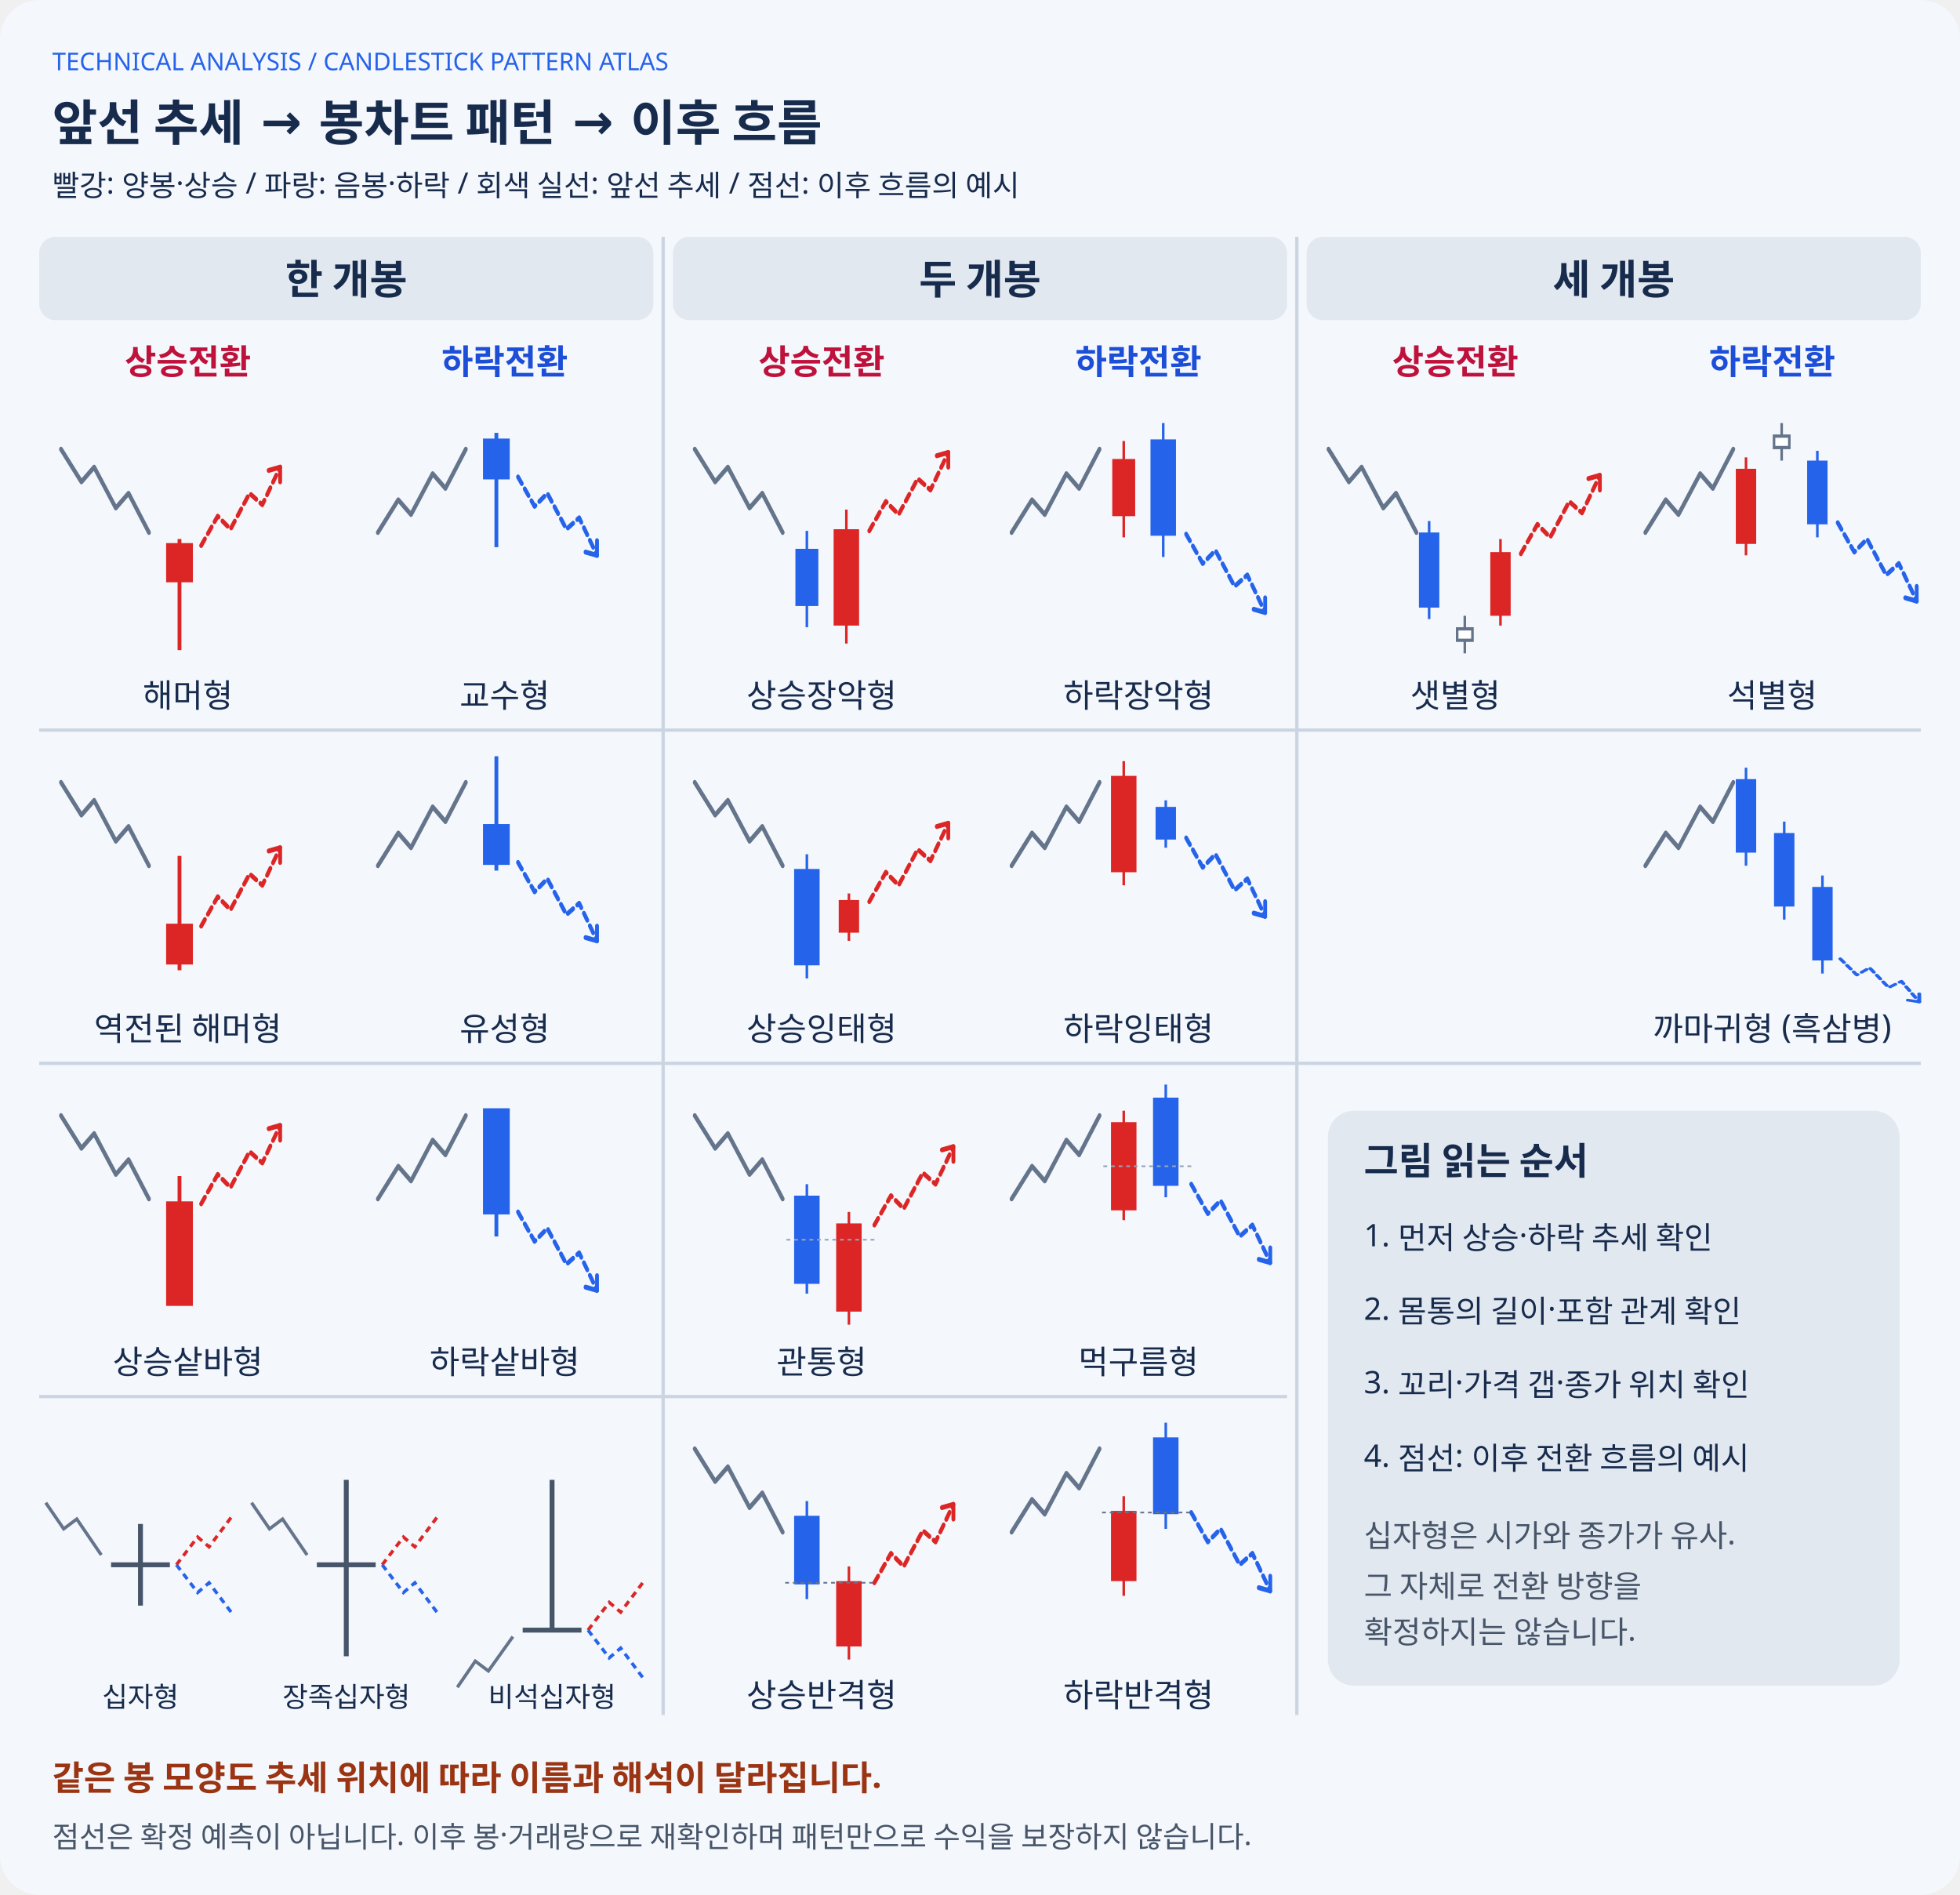
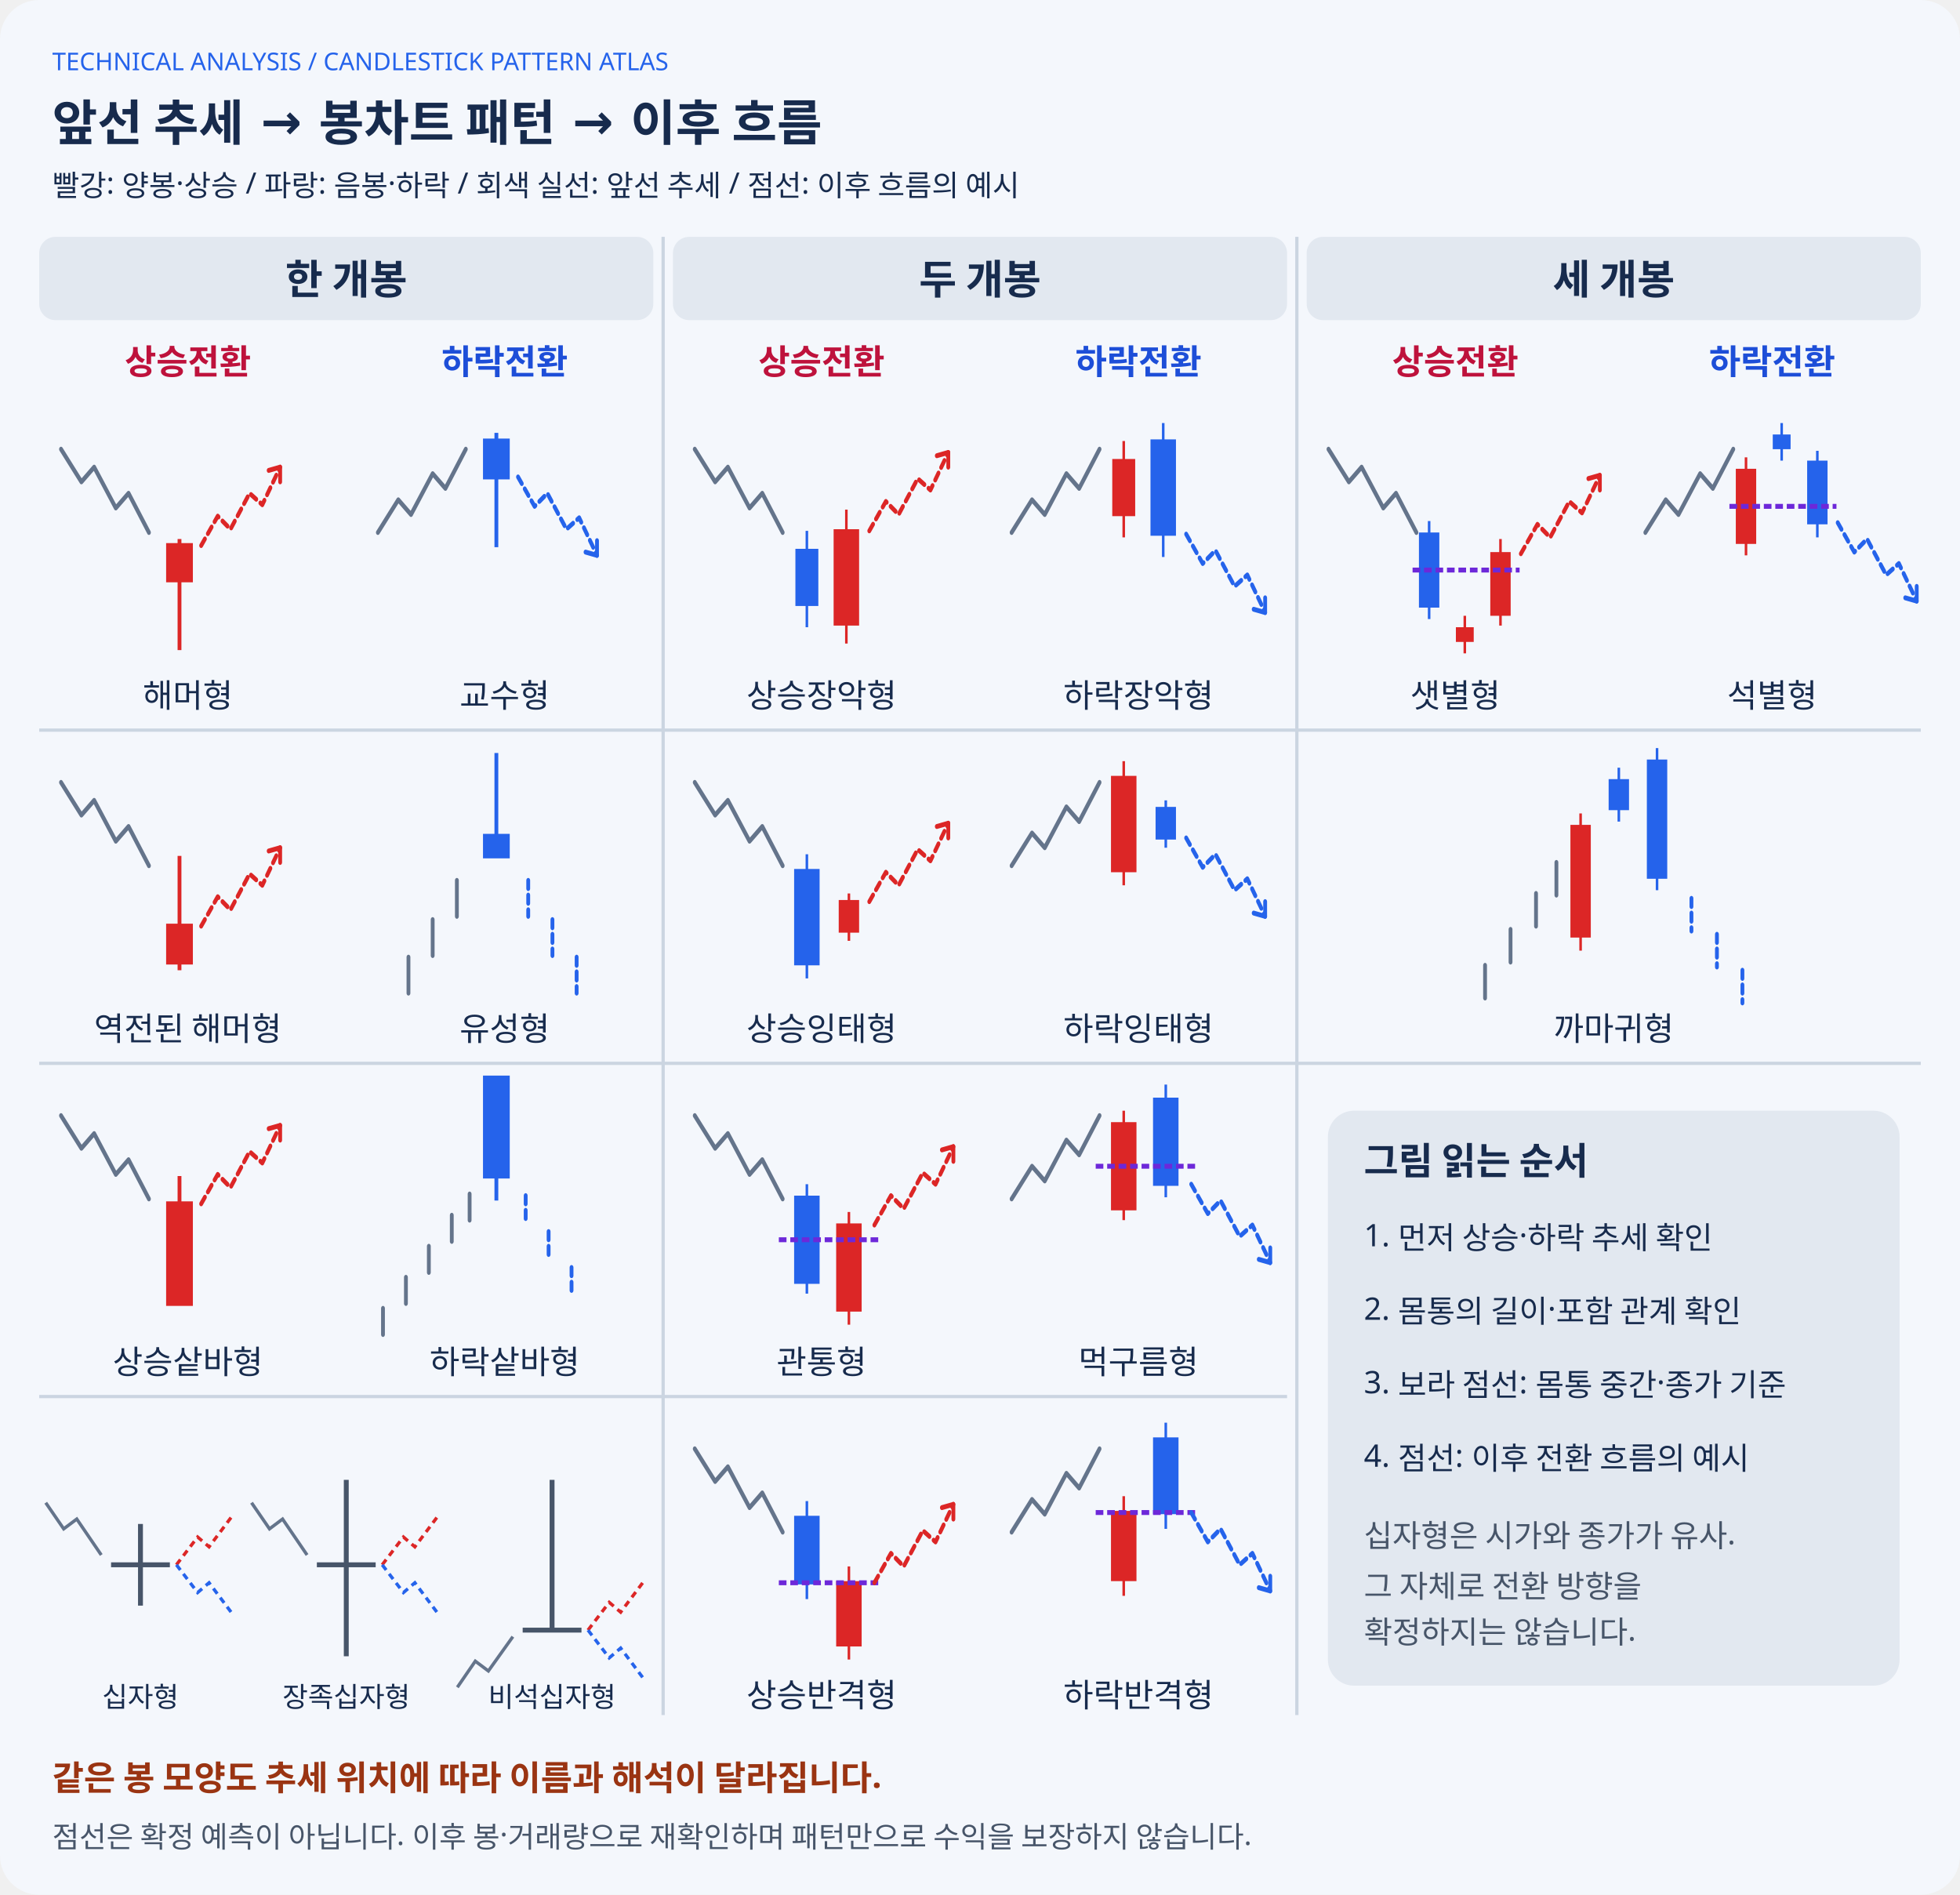
<svg xmlns="http://www.w3.org/2000/svg" width="1200" height="1160" viewBox="0 0 1200 1160" role="img" aria-labelledby="title desc">
  <defs>
    <g id="after-up" fill="none" stroke="#dc2626" stroke-width="3" stroke-dasharray="5 4" stroke-linecap="round" stroke-linejoin="round">
      <path d="M0 0L13 -18L23 -10L38 -32L48 -25L62 -48" />
      <path d="M53 -46L62 -48L62 -39" stroke-dasharray="none" />
    </g>
    <g id="after-down" fill="none" stroke="#2563eb" stroke-width="3" stroke-dasharray="5 4" stroke-linecap="round" stroke-linejoin="round">
      <path d="M0 0L13 18L23 10L38 32L48 25L62 48" />
      <path d="M53 46L62 48L62 39" stroke-dasharray="none" />
    </g>
    <g id="fall" fill="none" stroke="#64748b" stroke-width="3" stroke-linecap="round" stroke-linejoin="round">
      <path d="M12 28L28 48L38 39L55 64L65 55L81 79" />
    </g>
    <g id="rise" fill="none" stroke="#64748b" stroke-width="3" stroke-linecap="round" stroke-linejoin="round">
      <path d="M12 79L28 59L38 68L55 43L65 52L81 28" />
    </g>
    <g id="hammer" stroke="#dc2626" stroke-width="3">
      <path d="M105 83V151" />
      <path d="M96 87H114V108H96Z" fill="#dc2626" />
    </g>
    <g id="hanging" stroke="#2563eb" stroke-width="3">
      <path d="M105 18V88" />
      <path d="M96 23H114V45H96Z" fill="#2563eb" />
    </g>
    <g id="inverted" stroke="#dc2626" stroke-width="3">
      <path d="M105 73V143" />
      <path d="M96 116H114V138H96Z" fill="#dc2626" />
    </g>
    <g id="shooting" stroke="#2563eb" stroke-width="3">
-       <path d="M105 12V82" />
-       <path d="M96 55H114V77H96Z" fill="#2563eb" />
+       <path d="M105 10V61" />
+       <path d="M96 61H114V73H96Z" fill="#2563eb" />
    </g>
    <g id="bull-belt" stroke="#dc2626" stroke-width="3">
      <path d="M105 65V82" />
      <path d="M96 82H114V143H96Z" fill="#dc2626" />
    </g>
    <g id="bear-belt" stroke="#2563eb" stroke-width="3">
-       <path d="M105 87V102" />
-       <path d="M96 25H114V87H96Z" fill="#2563eb" />
+       <path d="M105 65V80" />
+       <path d="M96 5H114V65H96Z" fill="#2563eb" />
    </g>
    <g id="bull-engulf">
      <g stroke="#2563eb" stroke-width="2">
        <path d="M100 78V137" />
        <path d="M92 90H108V123H92Z" fill="#2563eb" />
      </g>
      <g stroke="#dc2626" stroke-width="2">
        <path d="M131 65V147" />
        <path d="M122 78H140V135H122Z" fill="#dc2626" />
      </g>
    </g>
    <g id="bear-engulf">
      <g stroke="#dc2626" stroke-width="2">
        <path d="M100 23V82" />
        <path d="M92 35H108V68H92Z" fill="#dc2626" />
      </g>
      <g stroke="#2563eb" stroke-width="2">
        <path d="M131 12V94" />
        <path d="M122 23H140V80H122Z" fill="#2563eb" />
      </g>
    </g>
    <g id="bull-harami">
      <g stroke="#2563eb" stroke-width="2">
        <path d="M100 72V148" />
        <path d="M91 82H109V139H91Z" fill="#2563eb" />
      </g>
      <g stroke="#dc2626" stroke-width="2">
        <path d="M133 96V125" />
        <path d="M126 101H140V119H126Z" fill="#dc2626" />
      </g>
    </g>
    <g id="bear-harami">
      <g stroke="#dc2626" stroke-width="2">
        <path d="M100 15V91" />
        <path d="M91 25H109V82H91Z" fill="#dc2626" />
      </g>
      <g stroke="#2563eb" stroke-width="2">
        <path d="M133 39V68" />
        <path d="M126 44H140V62H126Z" fill="#2563eb" />
      </g>
    </g>
    <g id="piercing">
      <g stroke="#2563eb" stroke-width="2">
        <path d="M100 70V137" />
        <path d="M91 78H109V130H91Z" fill="#2563eb" />
      </g>
      <g stroke="#dc2626" stroke-width="2">
        <path d="M133 87V156" />
        <path d="M124 95H142V147H124Z" fill="#dc2626" />
      </g>
-       <path d="M84 104H153" stroke="#94a3b8" stroke-dasharray="3 3" />
+       <path d="M78 104H158" fill="none" stroke="#6d28d9" stroke-width="3" stroke-dasharray="6 3" />
    </g>
    <g id="dark-cloud">
      <g stroke="#dc2626" stroke-width="2">
        <path d="M100 25V92" />
        <path d="M91 33H109V85H91Z" fill="#dc2626" />
      </g>
      <g stroke="#2563eb" stroke-width="2">
        <path d="M133 9V78" />
        <path d="M124 18H142V70H124Z" fill="#2563eb" />
      </g>
-       <path d="M84 59H153" stroke="#94a3b8" stroke-dasharray="3 3" />
+       <path d="M78 59H158" fill="none" stroke="#6d28d9" stroke-width="3" stroke-dasharray="6 3" />
    </g>
    <g id="bull-counter">
      <g stroke="#2563eb" stroke-width="2">
        <path d="M100 60V120" />
        <path d="M91 70H109V110H91Z" fill="#2563eb" />
      </g>
      <g stroke="#dc2626" stroke-width="2">
        <path d="M133 100V157" />
        <path d="M124 110H142V148H124Z" fill="#dc2626" />
      </g>
-       <path d="M83 110H153" stroke="#64748b" stroke-dasharray="3 3" />
+       <path d="M78 110H158" fill="none" stroke="#6d28d9" stroke-width="3" stroke-dasharray="6 3" />
    </g>
    <g id="bear-counter">
      <g stroke="#dc2626" stroke-width="2">
        <path d="M100 57V118" />
        <path d="M91 67H109V108H91Z" fill="#dc2626" />
      </g>
      <g stroke="#2563eb" stroke-width="2">
        <path d="M133 12V77" />
        <path d="M124 22H142V67H124Z" fill="#2563eb" />
      </g>
-       <path d="M83 67H153" stroke="#64748b" stroke-dasharray="3 3" />
+       <path d="M78 67H158" fill="none" stroke="#6d28d9" stroke-width="3" stroke-dasharray="6 3" />
    </g>
    <g id="morning">
      <g stroke="#2563eb" stroke-width="2">
        <path d="M91 72V132" />
        <path d="M84 80H98V124H84Z" fill="#2563eb" />
      </g>
-       <g stroke="#64748b" stroke-width="2">
+       <g stroke="#dc2626" stroke-width="2">
        <path d="M119 130V153" />
-         <path d="M113 138H125V145H113Z" fill="white" />
+         <path d="M113 138H125V145H113Z" fill="#dc2626" />
      </g>
      <g stroke="#dc2626" stroke-width="2">
        <path d="M147 83V136" />
        <path d="M140 92H154V129H140Z" fill="#dc2626" />
      </g>
+       <path d="M78 102H162" fill="none" stroke="#6d28d9" stroke-width="3" stroke-dasharray="6 3" />
    </g>
    <g id="evening">
      <g stroke="#dc2626" stroke-width="2">
        <path d="M91 33V93" />
        <path d="M84 41H98V85H84Z" fill="#dc2626" />
      </g>
-       <g stroke="#64748b" stroke-width="2">
+       <g stroke="#2563eb" stroke-width="2">
        <path d="M119 12V35" />
-         <path d="M113 20H125V27H113Z" fill="white" />
+         <path d="M113 20H125V27H113Z" fill="#2563eb" />
      </g>
      <g stroke="#2563eb" stroke-width="2">
        <path d="M147 29V82" />
        <path d="M140 36H154V73H140Z" fill="#2563eb" />
      </g>
+       <path d="M78 63H162" fill="none" stroke="#6d28d9" stroke-width="3" stroke-dasharray="6 3" />
    </g>
    <g id="crows">
-       <g stroke="#2563eb" stroke-width="2">
-         <path d="M91 19V79 M121 52V112 M151 85V145" />
-         <path d="M84 27H98V70H84Z M114 60H128V103H114Z M144 93H158V136H144Z" fill="#2563eb" />
+       <g stroke="#dc2626" stroke-width="2">
+         <path d="M91 47V131" />
+         <path d="M84 55H98V122H84Z" fill="#dc2626" />
+       </g>
+       <g stroke="#2563eb" stroke-width="2">
+         <path d="M121 19V52 M151 7V94" />
+         <path d="M114 27H128V44H114Z M144 15H158V86H144Z" fill="#2563eb" />
      </g>
    </g>
  </defs>
  <rect width="1200" height="1160" rx="24" fill="#f4f7fc" />
  <g font-family="'Apple SD Gothic Neo', 'Malgun Gothic', sans-serif" fill="#172b4d">
    <text x="32" y="43" font-size="15" fill="#2563eb">TECHNICAL ANALYSIS / CANDLESTICK PATTERN ATLAS</text>
    <text x="32" y="86" font-size="30" font-weight="700">앞선 추세 → 봉차트 패턴 → 이후 흐름</text>
    <text x="32" y="120" font-size="18">빨강: 양봉·상승 / 파랑: 음봉·하락 / 회색 실선: 앞선 추세 / 점선: 이후 흐름의 예시</text>
    <g fill="#e2e8f0">
      <rect x="24" y="145" width="376" height="51" rx="10" />
      <rect x="412" y="145" width="376" height="51" rx="10" />
      <rect x="800" y="145" width="376" height="51" rx="10" />
    </g>
    <g font-size="25" font-weight="700" text-anchor="middle">
      <text x="212" y="180">한 개봉</text>
      <text x="600" y="180">두 개봉</text>
      <text x="988" y="180">세 개봉</text>
    </g>
    <g font-size="21" font-weight="700" text-anchor="middle">
      <text x="115" y="229" fill="#be123c">상승전환</text>
      <text x="309" y="229" fill="#1d4ed8">하락전환</text>
      <text x="503" y="229" fill="#be123c">상승전환</text>
      <text x="697" y="229" fill="#1d4ed8">하락전환</text>
      <text x="891" y="229" fill="#be123c">상승전환</text>
      <text x="1085" y="229" fill="#1d4ed8">하락전환</text>
    </g>
    <path d="M406 145V1050 M794 145V1050 M24 447H1176 M24 651H1176 M24 855H788" stroke="#cbd5e1" stroke-width="2" />
    <g font-size="20" text-anchor="middle">
      <g transform="translate(28 247)">
        <g transform="scale(.78 1)">
          <use href="#fall" />
          <use href="#hammer" />
          <use href="#after-up" x="122" y="87" />
        </g>
        <text x="87" y="186">해머형</text>
      </g>
      <g transform="translate(222 247)">
        <g transform="scale(.78 1)">
          <use href="#rise" />
          <use href="#hanging" />
          <use href="#after-down" x="122" y="45" />
        </g>
        <text x="87" y="186">교수형</text>
      </g>
      <g transform="translate(416 247)">
        <g transform="scale(.78 1)">
          <use href="#fall" />
          <use href="#bull-engulf" />
          <use href="#after-up" x="149" y="78" />
        </g>
        <text x="87" y="186">상승장악형</text>
      </g>
      <g transform="translate(610 247)">
        <g transform="scale(.78 1)">
          <use href="#rise" />
          <use href="#bear-engulf" />
          <use href="#after-down" x="149" y="80" />
        </g>
        <text x="87" y="186">하락장악형</text>
      </g>
      <g transform="translate(804 247)">
        <g transform="scale(.78 1)">
          <use href="#fall" />
          <use href="#morning" />
          <use href="#after-up" x="163" y="92" />
        </g>
        <text x="87" y="186">샛별형</text>
      </g>
      <g transform="translate(998 247)">
        <g transform="scale(.78 1)">
          <use href="#rise" />
          <use href="#evening" />
          <use href="#after-down" x="163" y="73" />
        </g>
        <text x="87" y="186">석별형</text>
      </g>
      <g transform="translate(28 451)">
        <g transform="scale(.78 1)">
          <use href="#fall" />
          <use href="#inverted" />
          <use href="#after-up" x="122" y="116" />
        </g>
        <text x="87" y="186">역전된 해머형</text>
      </g>
      <g transform="translate(222 451)">
        <g transform="scale(.78 1)">
-           <use href="#rise" />
+           <path d="M36 135V157 M55 112V134 M74 88V110" fill="none" stroke="#64748b" stroke-width="3" stroke-linecap="round" />
          <use href="#shooting" />
-           <use href="#after-down" x="122" y="77" />
+           <path d="M130 88V110 M149 112V134 M168 135V157" fill="none" stroke="#2563eb" stroke-width="3" stroke-dasharray="5 4" stroke-linecap="round" />
        </g>
        <text x="87" y="186">유성형</text>
      </g>
      <g transform="translate(416 451)">
        <g transform="scale(.78 1)">
          <use href="#fall" />
          <use href="#bull-harami" />
          <use href="#after-up" x="149" y="101" />
        </g>
        <text x="87" y="186">상승잉태형</text>
      </g>
      <g transform="translate(610 451)">
        <g transform="scale(.78 1)">
          <use href="#rise" />
          <use href="#bear-harami" />
          <use href="#after-down" x="149" y="62" />
        </g>
        <text x="87" y="186">하락잉태형</text>
      </g>
-       <g transform="translate(998 451)">
-         <g transform="scale(.78 1)">
-           <use href="#rise" />
+       <g transform="translate(988 451)">
+         <g transform="translate(-91.26 0) scale(.78 1)">
+           <path d="M16 140V160 M36 118V138 M56 96V116 M72 77V97" fill="none" stroke="#64748b" stroke-width="3" stroke-linecap="round" />
          <use href="#crows" />
-           <use href="#after-down" transform="translate(165 136) scale(1 .55)" />
-         </g>
-         <text x="87" y="186">까마귀형 (흑삼병)</text>
+           <path d="M178 99V119 M198 121V141 M218 143V163" fill="none" stroke="#2563eb" stroke-width="3" stroke-dasharray="5 4" stroke-linecap="round" />
+         </g>
+         <text x="0" y="186">까마귀형</text>
      </g>
      <g transform="translate(28 655)">
        <g transform="scale(.78 1)">
          <use href="#fall" />
          <use href="#bull-belt" />
          <use href="#after-up" x="122" y="82" />
        </g>
        <text x="87" y="186">상승샅바형</text>
      </g>
      <g transform="translate(222 655)">
        <g transform="scale(.78 1)">
-           <use href="#rise" />
+           <path d="M16 146V162 M34 127V143 M52 108V124 M70 89V105 M84 76V92" fill="none" stroke="#64748b" stroke-width="3" stroke-linecap="round" />
          <use href="#bear-belt" />
-           <use href="#after-down" x="122" y="87" />
+           <path d="M128 77V93 M146 99V115 M164 121V137" fill="none" stroke="#2563eb" stroke-width="3" stroke-dasharray="5 4" stroke-linecap="round" />
        </g>
        <text x="87" y="186">하락샅바형</text>
      </g>
      <g transform="translate(416 655)">
        <g transform="scale(.78 1)">
          <use href="#fall" />
          <use href="#piercing" />
          <use href="#after-up" x="153" y="95" />
        </g>
        <text x="87" y="186">관통형</text>
      </g>
      <g transform="translate(610 655)">
        <g transform="scale(.78 1)">
          <use href="#rise" />
          <use href="#dark-cloud" />
          <use href="#after-down" x="153" y="70" />
        </g>
        <text x="87" y="186">먹구름형</text>
      </g>
      <g transform="translate(416 859)">
        <g transform="scale(.78 1)">
          <use href="#fall" />
          <use href="#bull-counter" />
          <use href="#after-up" x="153" y="110" />
        </g>
        <text x="87" y="186">상승반격형</text>
      </g>
      <g transform="translate(610 859)">
        <g transform="scale(.78 1)">
          <use href="#rise" />
          <use href="#bear-counter" />
          <use href="#after-down" x="153" y="67" />
        </g>
        <text x="87" y="186">하락반격형</text>
      </g>
    </g>
    <g transform="translate(24 882)" text-anchor="middle">
      <g stroke="#475569" stroke-width="3">
        <path d="M62 51V101 M44 76H80 M188 24V132 M170 76H206 M314 24V116 M296 116H332" />
      </g>
      <path d="M4 38L15 54L23 48L38 70 M130 38L141 54L149 48L164 70 M256 151L267 135L275 141L290 120" fill="none" stroke="#64748b" stroke-width="2" />
      <g fill="none" stroke-width="2" stroke-dasharray="4 3">
        <path d="M84 76L97 59L104 65L119 45 M210 76L223 59L230 65L245 45 M336 116L349 99L356 105L371 85" stroke="#dc2626" />
        <path d="M84 76L97 93L104 87L119 107 M210 76L223 93L230 87L245 107 M336 116L349 133L356 127L371 147" stroke="#2563eb" />
      </g>
      <g font-size="17">
        <text x="62" y="163">십자형</text>
        <text x="188" y="163">장족십자형</text>
        <text x="314" y="163">비석십자형</text>
      </g>
    </g>
    <rect x="813" y="680" width="350" height="352" rx="16" fill="#e2e8f0" />
    <text x="835" y="719" font-size="23" font-weight="700">그림 읽는 순서</text>
    <g font-size="19">
      <text x="835" y="763">1. 먼저 상승·하락 추세 확인</text>
      <text x="835" y="808">2. 몸통의 길이·포함 관계 확인</text>
-       <text x="835" y="853">3. 꼬리·가격 갭·종가 위치 확인</text>
+       <text x="835" y="853">3. 보라 점선: 몸통 중간·종가 기준</text>
      <text x="835" y="898">4. 점선: 이후 전환 흐름의 예시</text>
      <text x="835" y="947" fill="#475569">십자형은 시가와 종가가 유사.</text>
      <text x="835" y="978" fill="#475569">그 자체로 전환 방향을</text>
      <text x="835" y="1006" fill="#475569">확정하지는 않습니다.</text>
    </g>
    <text x="32" y="1096" font-size="21" font-weight="700" fill="#9a3412">같은 봉 모양도 추세 위치에 따라 이름과 해석이 달라집니다.</text>
    <text x="32" y="1131" font-size="18" fill="#475569">점선은 확정 예측이 아닙니다. 이후 봉·거래량으로 재확인하며 패턴만으로 수익을 보장하지 않습니다.</text>
  </g>
</svg>
